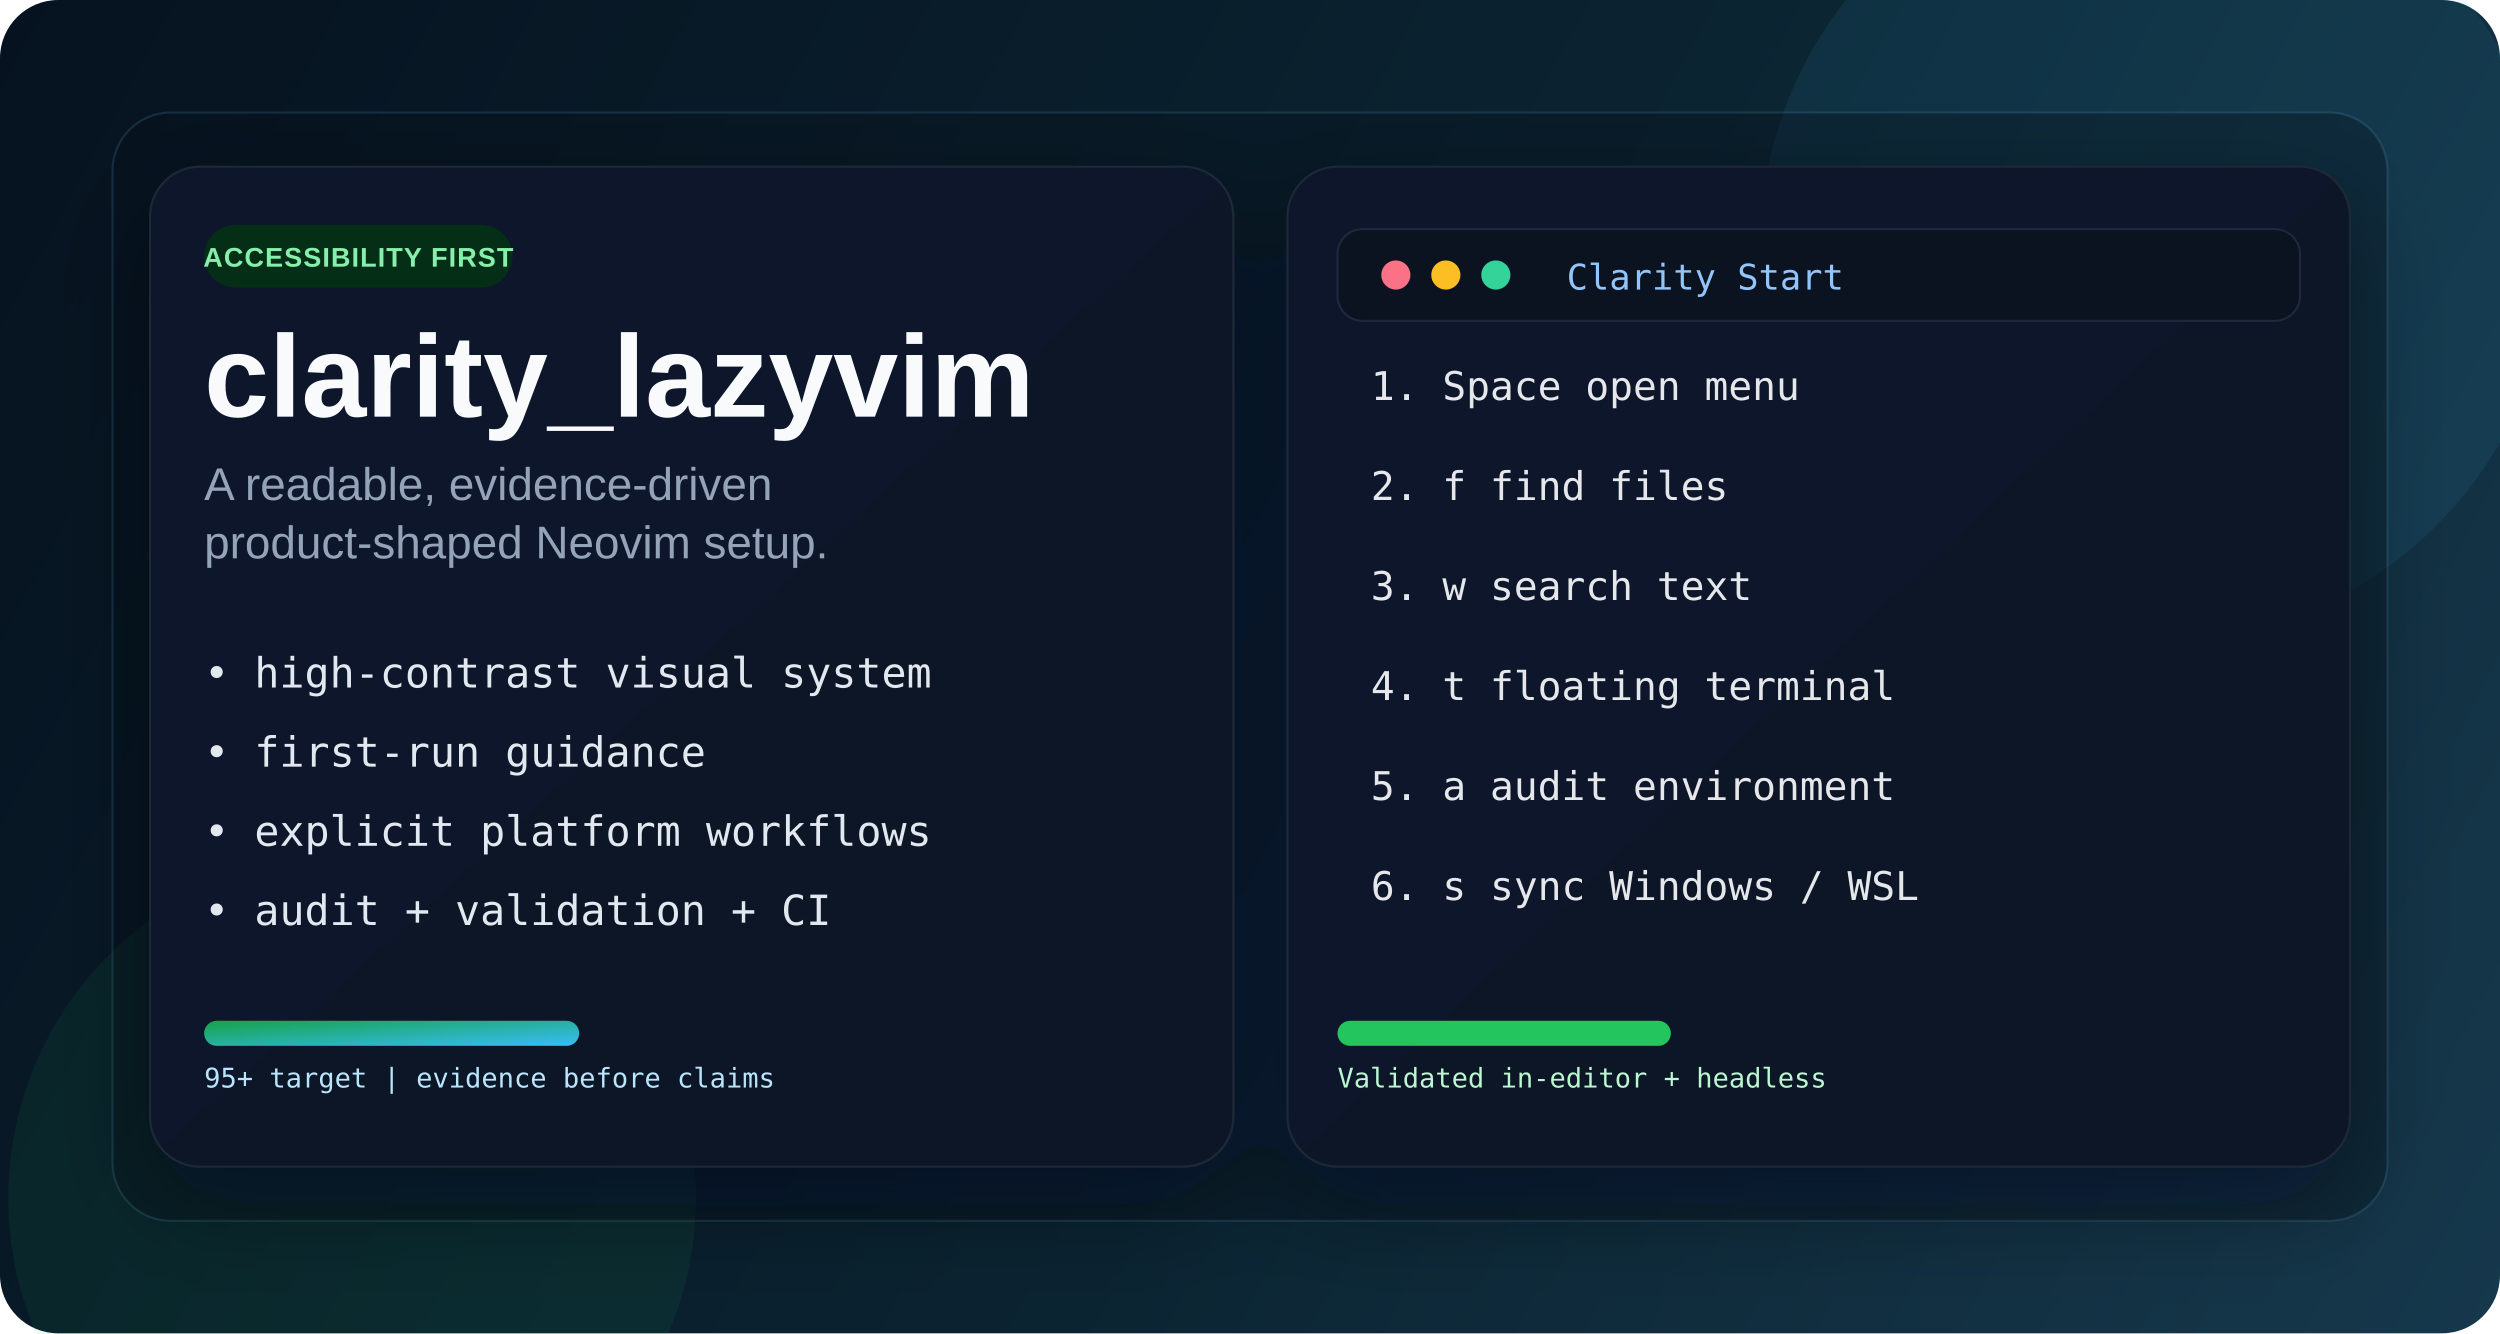
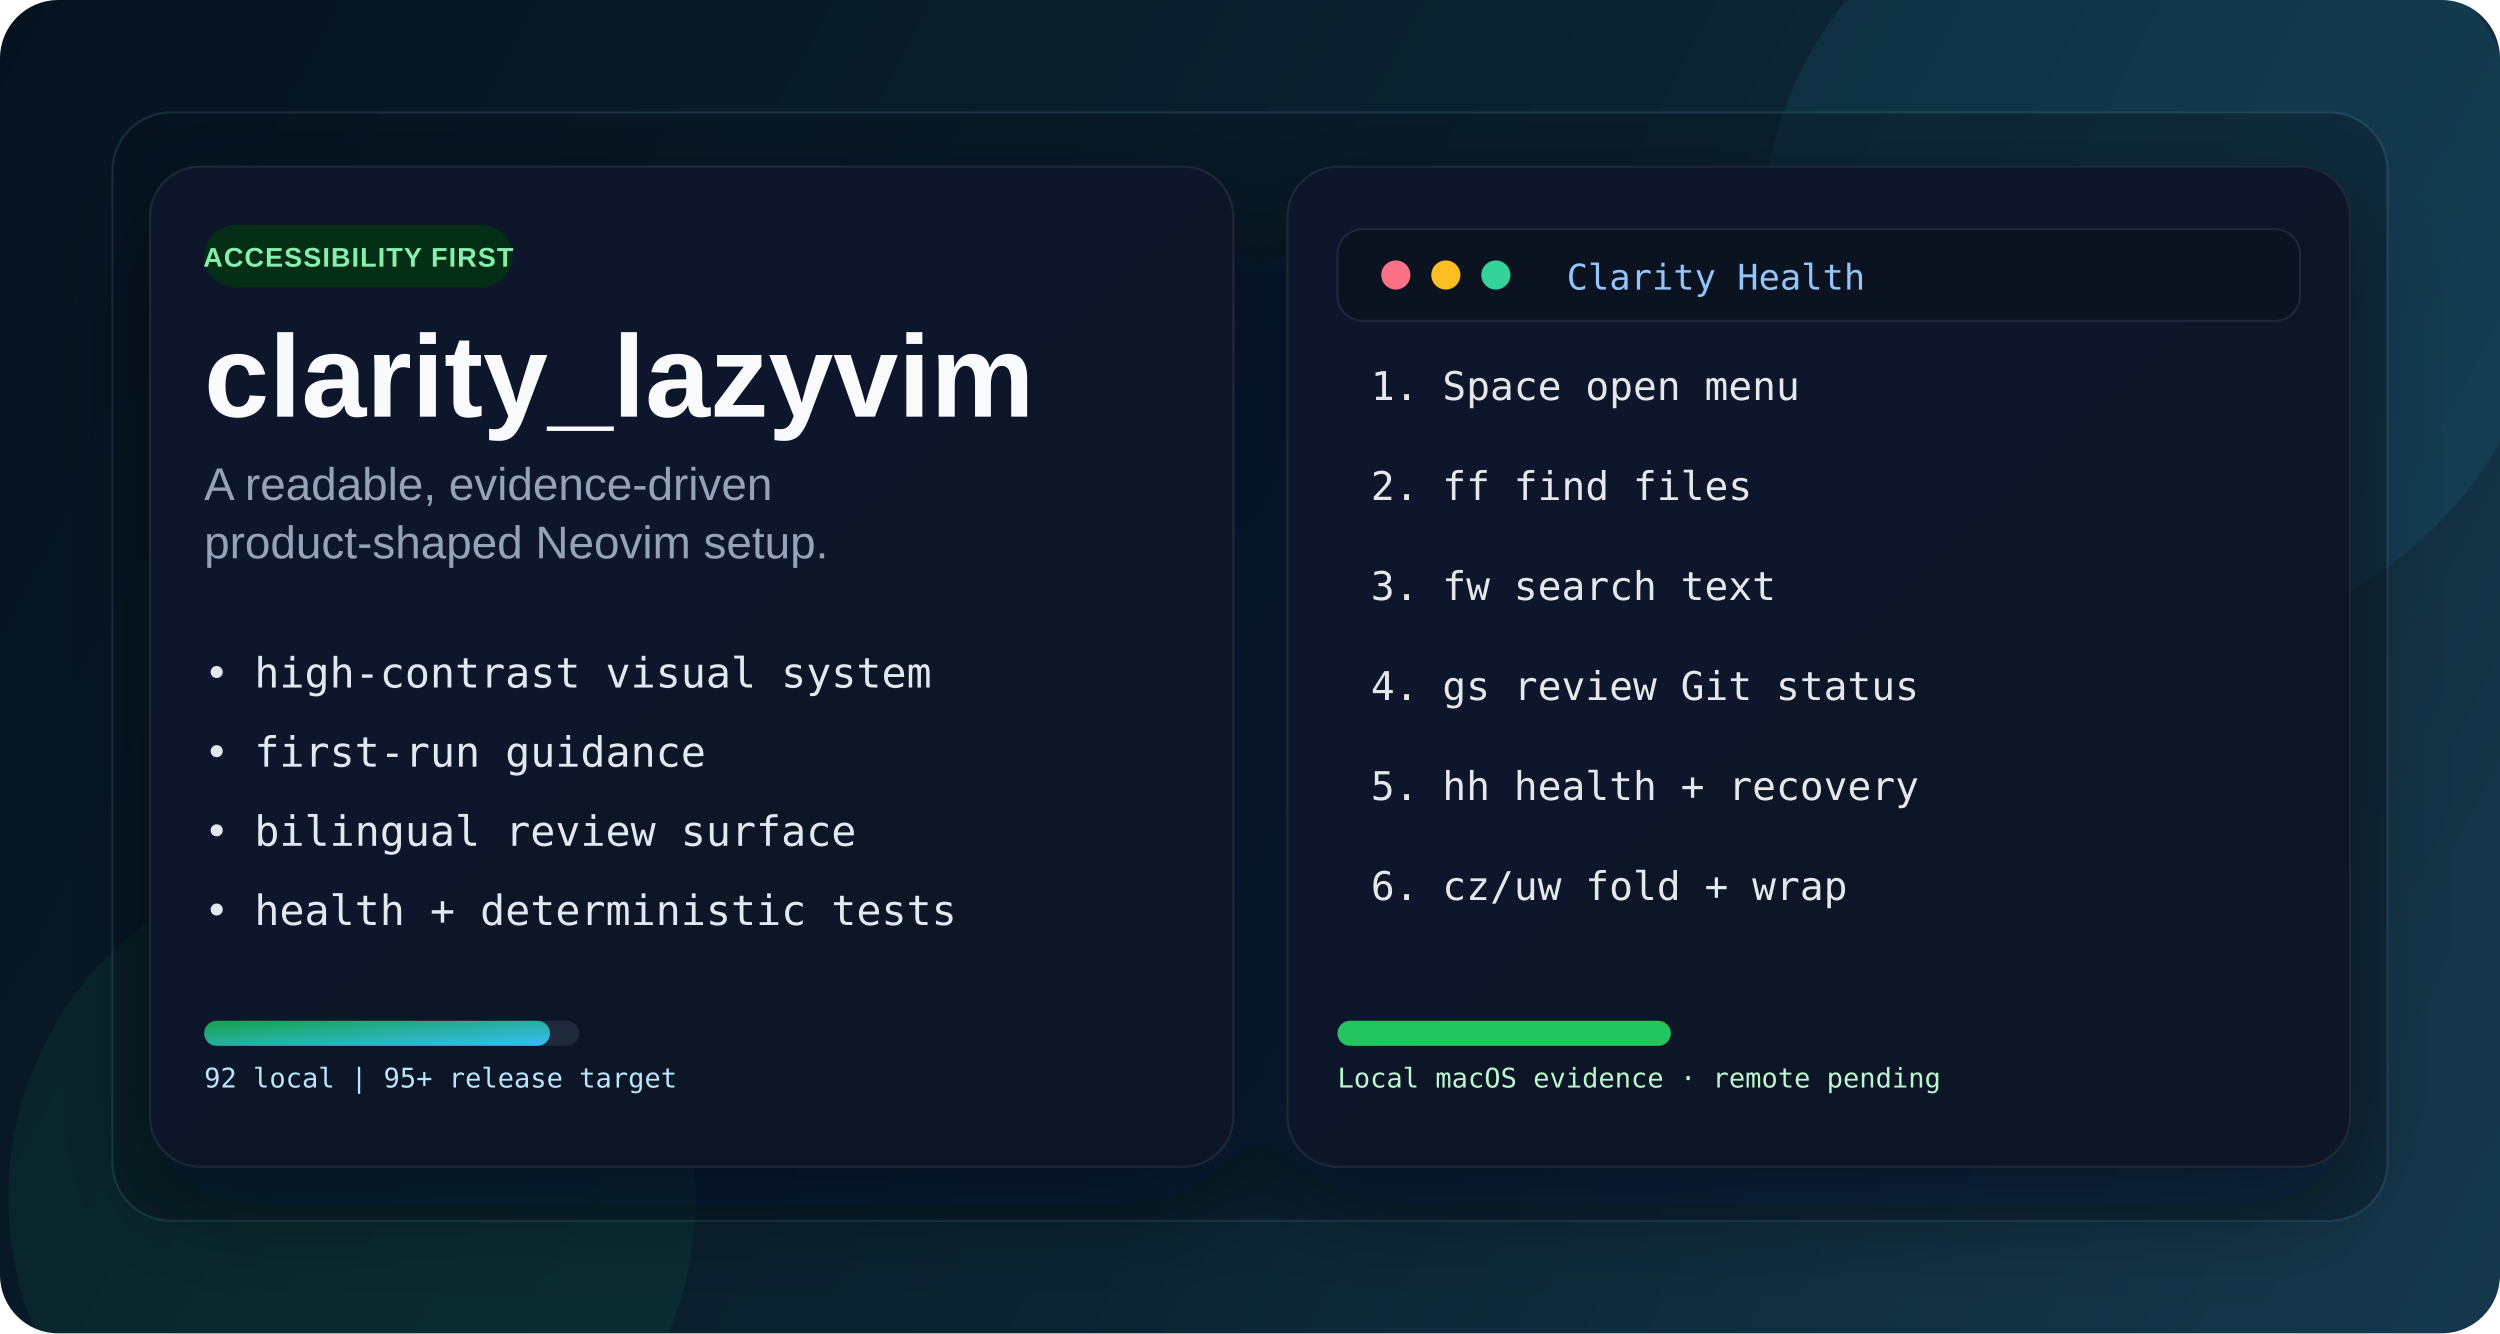
<svg xmlns="http://www.w3.org/2000/svg" width="1200" height="640" viewBox="0 0 1200 640" fill="none">
  <defs>
    <linearGradient id="bg" x1="0" y1="0" x2="1200" y2="640" gradientUnits="userSpaceOnUse">
      <stop stop-color="#06121F" />
      <stop offset="0.55" stop-color="#0B2432" />
      <stop offset="1" stop-color="#16384C" />
    </linearGradient>
    <linearGradient id="panel" x1="0" y1="0" x2="1" y2="1">
      <stop stop-color="#0F172A" />
      <stop offset="1" stop-color="#111827" />
    </linearGradient>
    <linearGradient id="accent" x1="0" y1="0" x2="1" y2="1">
      <stop stop-color="#16A34A" />
      <stop offset="1" stop-color="#38BDF8" />
    </linearGradient>
    <filter id="shadow" x="-20%" y="-20%" width="140%" height="140%">
      <feDropShadow dx="0" dy="18" stdDeviation="24" flood-color="#020617" flood-opacity="0.4" />
    </filter>
  </defs>
  <rect width="1200" height="640" rx="28" fill="url(#bg)" />
  <circle cx="1035" cy="118" r="190" fill="#38BDF8" fill-opacity="0.08" />
  <circle cx="169" cy="575" r="165" fill="#22C55E" fill-opacity="0.08" />
  <rect x="54" y="54" width="1092" height="532" rx="28" fill="#08111D" fill-opacity="0.36" stroke="#7DD3FC" stroke-opacity="0.14" />
  <g filter="url(#shadow)">
    <rect x="72" y="80" width="520" height="480" rx="24" fill="url(#panel)" stroke="#1F2937" />
    <rect x="618" y="80" width="510" height="480" rx="24" fill="url(#panel)" stroke="#1F2937" />
  </g>
  <rect x="98" y="108" width="148" height="30" rx="15" fill="#052E16" />
  <text x="172" y="128" text-anchor="middle" fill="#86EFAC" font-family="Space Grotesk, Segoe UI, Arial, sans-serif" font-size="13" font-weight="700" letter-spacing="0.5">ACCESSIBILITY FIRST</text>
  <text x="98" y="200" fill="#F8FAFC" font-family="Space Grotesk, Segoe UI, Arial, sans-serif" font-size="56" font-weight="700">clarity_lazyvim</text>
  <text x="98" y="240" fill="#94A3B8" font-family="Space Grotesk, Segoe UI, Arial, sans-serif" font-size="22" font-weight="500">A readable, evidence-driven</text>
  <text x="98" y="268" fill="#94A3B8" font-family="Space Grotesk, Segoe UI, Arial, sans-serif" font-size="22" font-weight="500">product-shaped Neovim setup.</text>
  <text x="98" y="330" fill="#E2E8F0" font-family="JetBrains Mono, Consolas, monospace" font-size="20">• high-contrast visual system</text>
  <text x="98" y="368" fill="#E2E8F0" font-family="JetBrains Mono, Consolas, monospace" font-size="20">• first-run guidance</text>
-   <text x="98" y="406" fill="#E2E8F0" font-family="JetBrains Mono, Consolas, monospace" font-size="20">• explicit platform workflows</text>
-   <text x="98" y="444" fill="#E2E8F0" font-family="JetBrains Mono, Consolas, monospace" font-size="20">• audit + validation + CI</text>
+   <text x="98" y="406" fill="#E2E8F0" font-family="JetBrains Mono, Consolas, monospace" font-size="20">• bilingual review surface</text>
+   <text x="98" y="444" fill="#E2E8F0" font-family="JetBrains Mono, Consolas, monospace" font-size="20">• health + deterministic tests</text>
  <rect x="98" y="490" width="180" height="12" rx="6" fill="#1E293B" />
-   <rect x="98" y="490" width="180" height="12" rx="6" fill="url(#accent)" />
-   <text x="98" y="522" fill="#BAE6FD" font-family="JetBrains Mono, Consolas, monospace" font-size="13">95+ target  |  evidence before claims</text>
+   <rect x="98" y="490" width="166" height="12" rx="6" fill="url(#accent)" />
+   <text x="98" y="522" fill="#BAE6FD" font-family="JetBrains Mono, Consolas, monospace" font-size="13">92 local  |  95+ release target</text>
  <rect x="642" y="110" width="462" height="44" rx="12" fill="#0B1220" stroke="#1E293B" />
  <circle cx="670" cy="132" r="7" fill="#FB7185" />
  <circle cx="694" cy="132" r="7" fill="#FBBF24" />
  <circle cx="718" cy="132" r="7" fill="#34D399" />
-   <text x="752" y="139" fill="#93C5FD" font-family="JetBrains Mono, Consolas, monospace" font-size="17">Clarity Start</text>
+   <text x="752" y="139" fill="#93C5FD" font-family="JetBrains Mono, Consolas, monospace" font-size="17">Clarity Health</text>
  <text x="658" y="192" fill="#E5E7EB" font-family="JetBrains Mono, Consolas, monospace" font-size="19">1. Space  open menu</text>
-   <text x="658" y="240" fill="#E5E7EB" font-family="JetBrains Mono, Consolas, monospace" font-size="19">2. f      find files</text>
-   <text x="658" y="288" fill="#E5E7EB" font-family="JetBrains Mono, Consolas, monospace" font-size="19">3. w      search text</text>
-   <text x="658" y="336" fill="#E5E7EB" font-family="JetBrains Mono, Consolas, monospace" font-size="19">4. t      floating terminal</text>
-   <text x="658" y="384" fill="#E5E7EB" font-family="JetBrains Mono, Consolas, monospace" font-size="19">5. a      audit environment</text>
-   <text x="658" y="432" fill="#E5E7EB" font-family="JetBrains Mono, Consolas, monospace" font-size="19">6. s      sync Windows / WSL</text>
+   <text x="658" y="240" fill="#E5E7EB" font-family="JetBrains Mono, Consolas, monospace" font-size="19">2. ff     find files</text>
+   <text x="658" y="288" fill="#E5E7EB" font-family="JetBrains Mono, Consolas, monospace" font-size="19">3. fw     search text</text>
+   <text x="658" y="336" fill="#E5E7EB" font-family="JetBrains Mono, Consolas, monospace" font-size="19">4. gs     review Git status</text>
+   <text x="658" y="384" fill="#E5E7EB" font-family="JetBrains Mono, Consolas, monospace" font-size="19">5. hh     health + recovery</text>
+   <text x="658" y="432" fill="#E5E7EB" font-family="JetBrains Mono, Consolas, monospace" font-size="19">6. cz/uw  fold + wrap</text>
  <rect x="642" y="490" width="160" height="12" rx="6" fill="#1E293B" />
  <rect x="642" y="490" width="160" height="12" rx="6" fill="#22C55E" />
-   <text x="642" y="522" fill="#BBF7D0" font-family="JetBrains Mono, Consolas, monospace" font-size="13">Validated in-editor + headless</text>
+   <text x="642" y="522" fill="#BBF7D0" font-family="JetBrains Mono, Consolas, monospace" font-size="13">Local macOS evidence · remote pending</text>
</svg>
